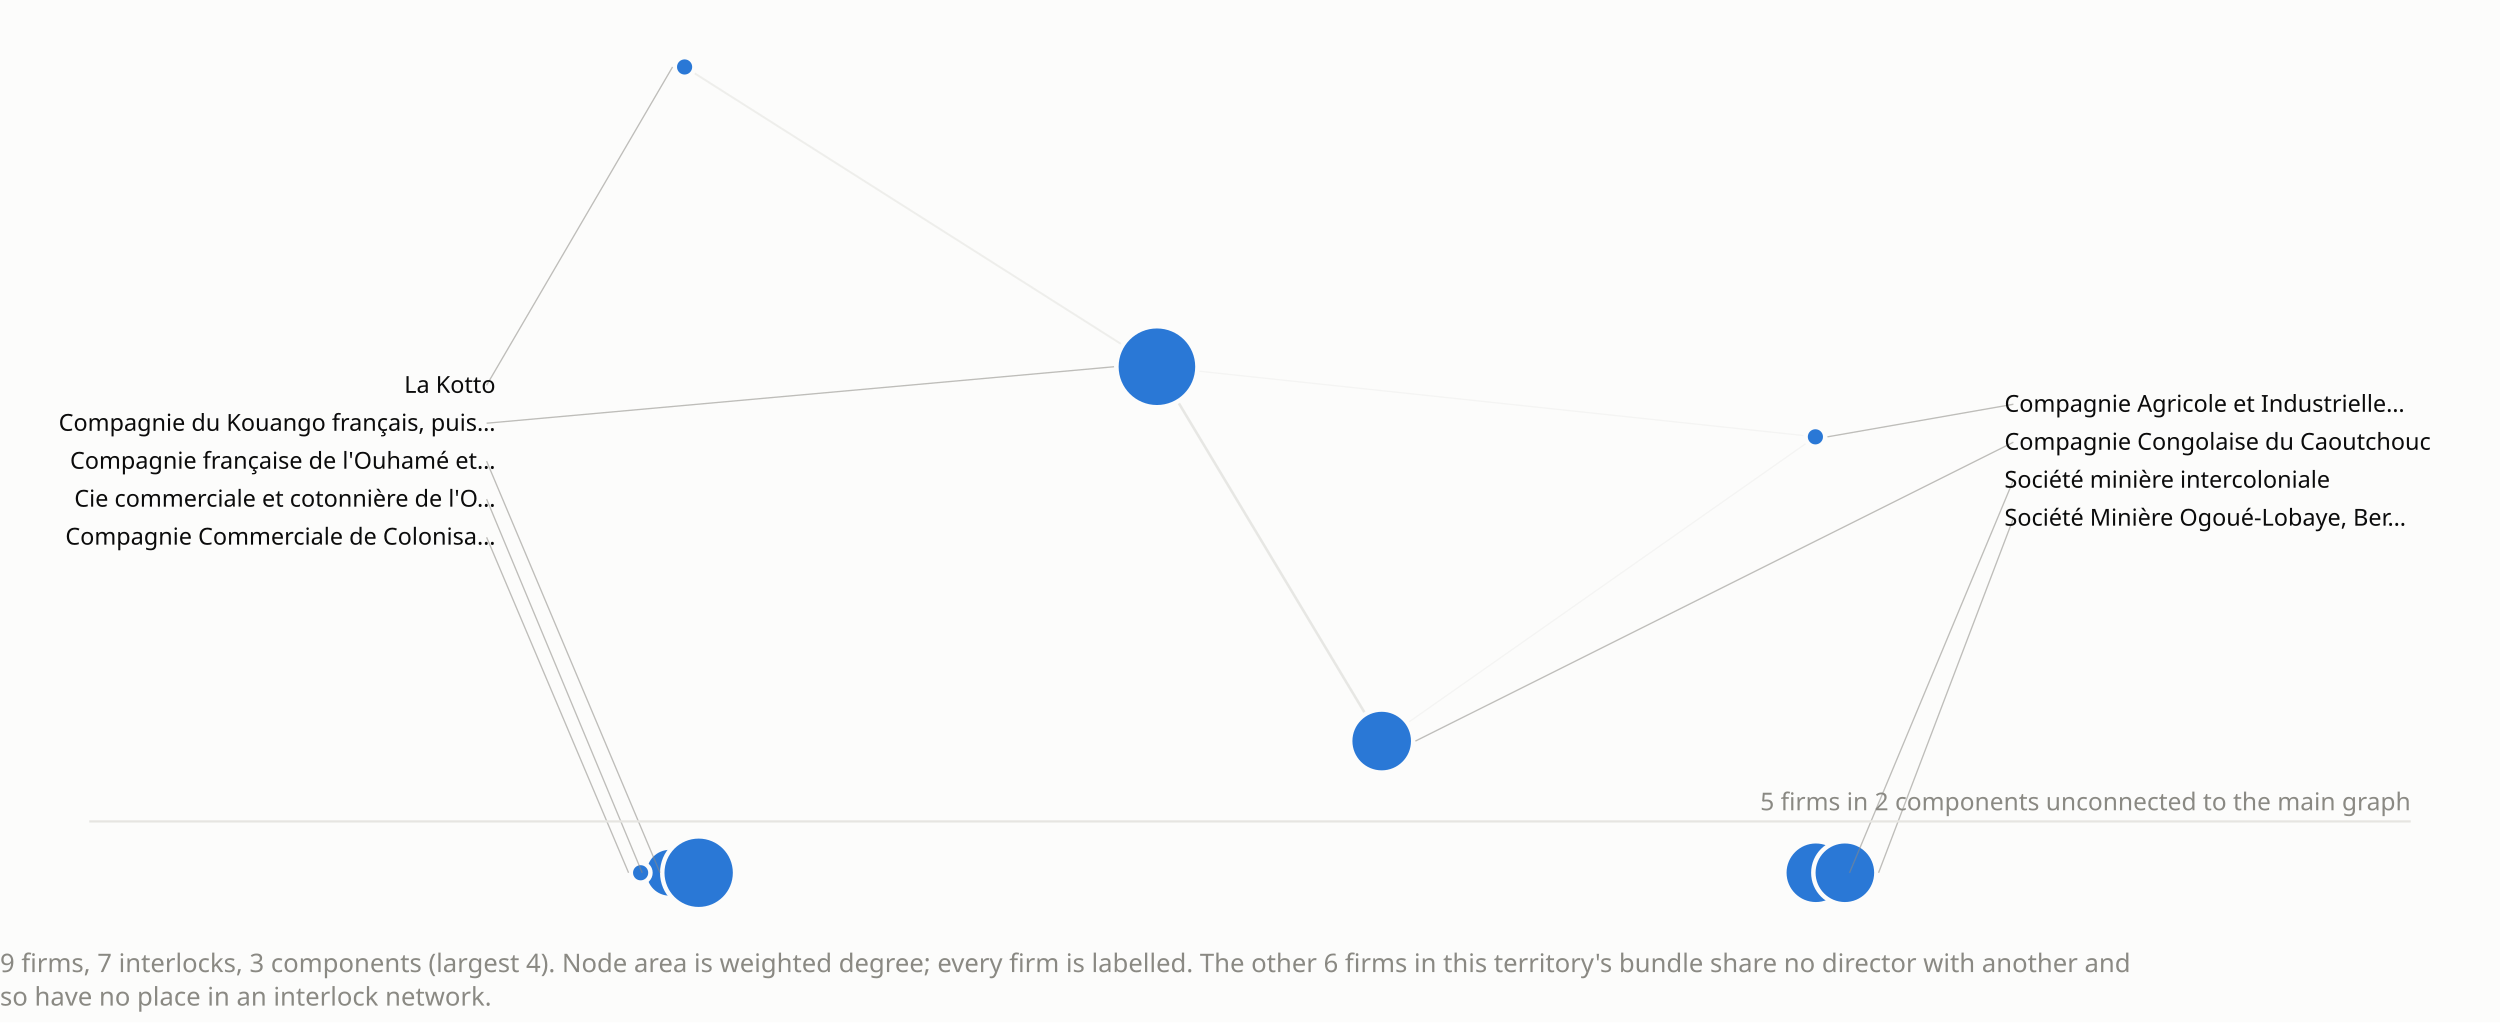
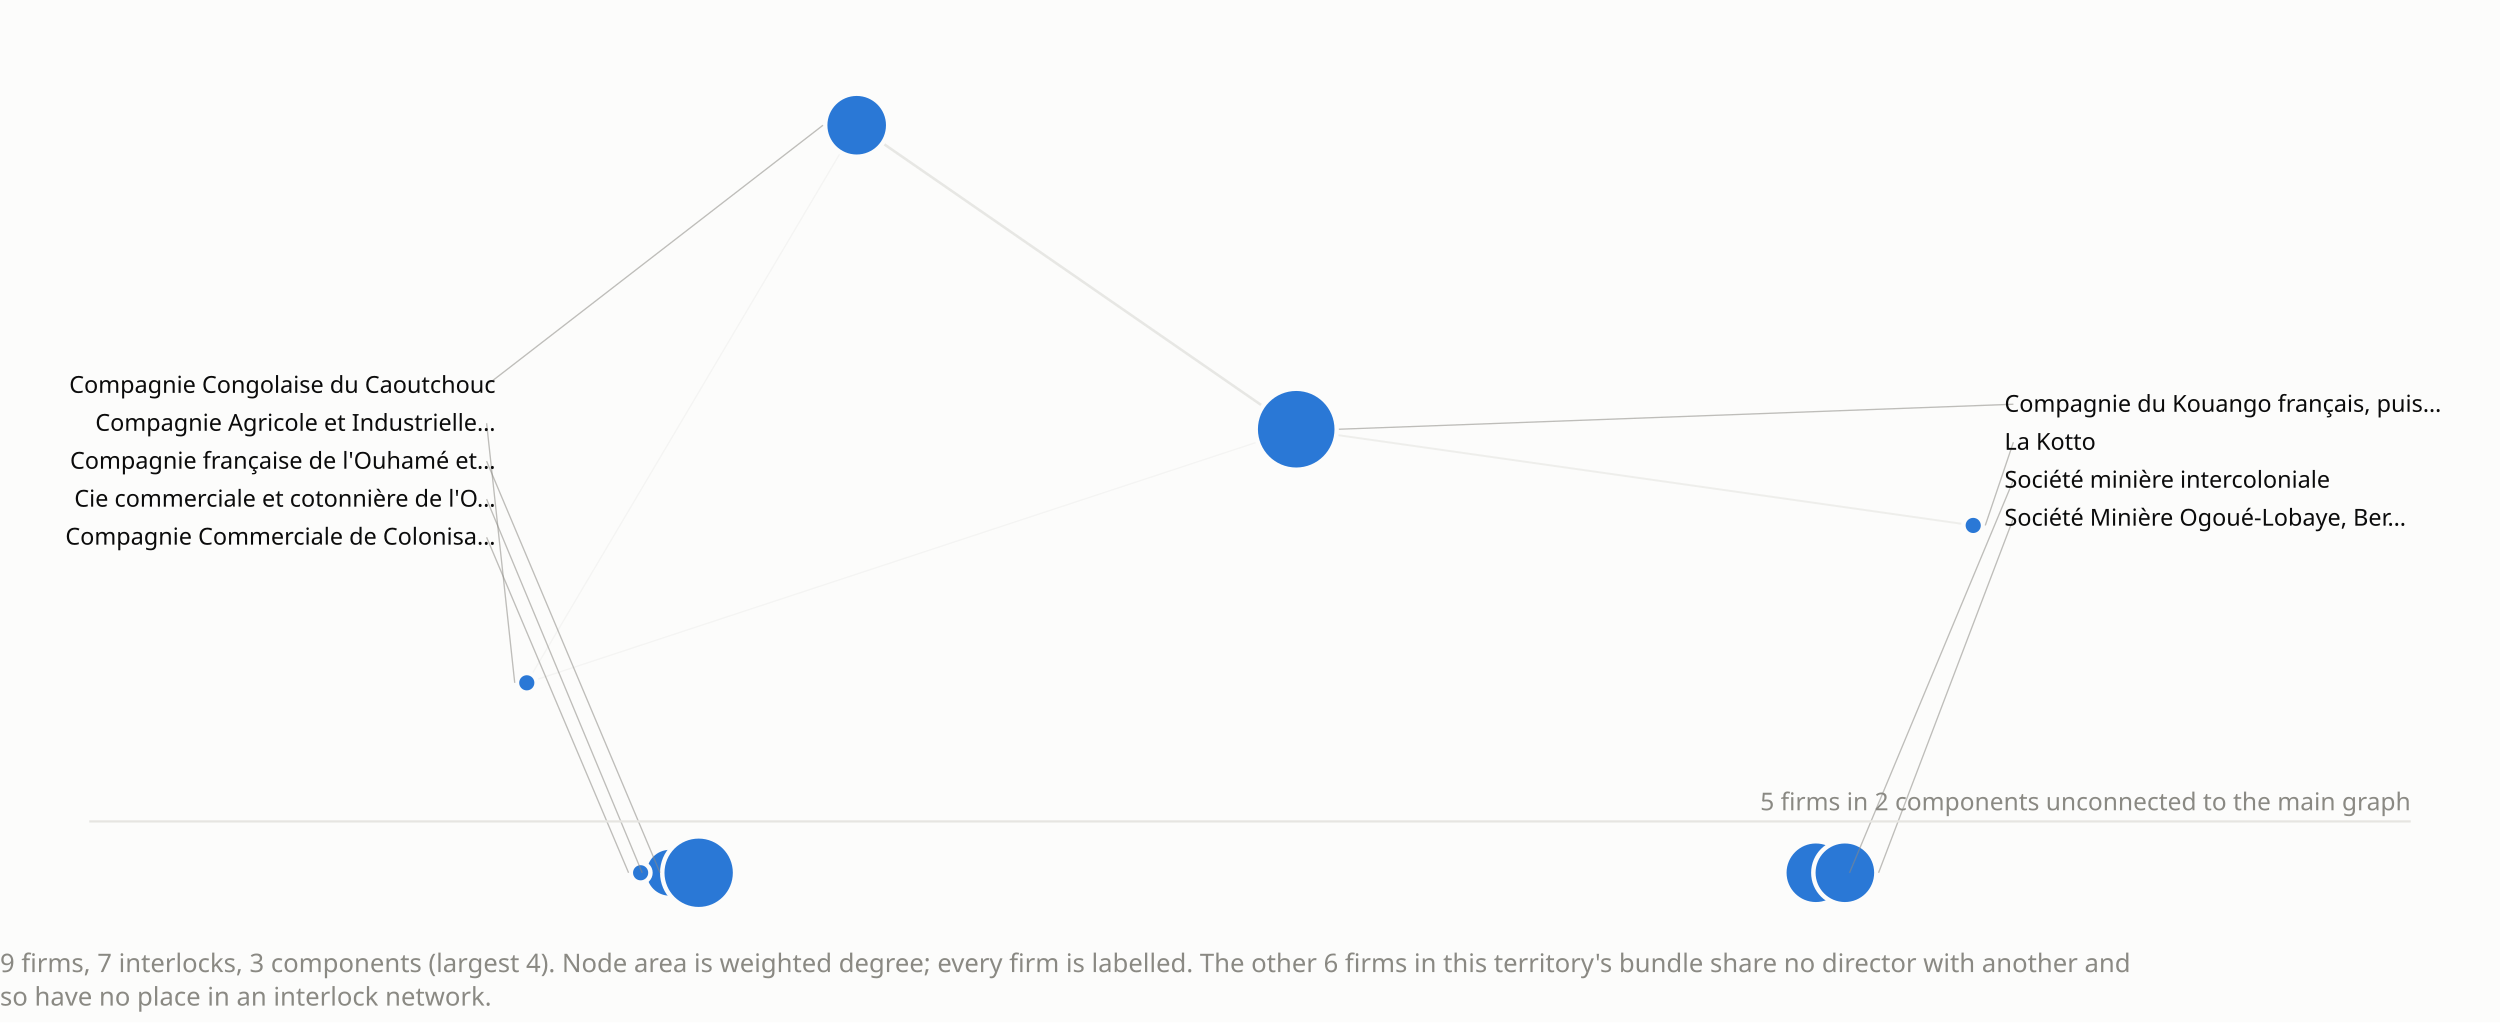
<svg xmlns="http://www.w3.org/2000/svg" viewBox="0 0 1120 458" width="1120" height="458" role="img" aria-label="Oubangui-Chari (Centrafrique) interlock network">
  <rect width="1120" height="458" fill="#fcfcfb" />
  <g stroke="#c9c8c2" fill="none">
    <path d="M813.5 391.0L826.5 391.0" stroke-width="1.44" stroke-opacity="0.520" />
-     <path d="M619.0 332.0L518.3 164.3M300.0 391.0L313.0 391.0" stroke-width="1.16" stroke-opacity="0.400" />
-     <path d="M619.0 332.0L813.3 195.7M518.3 164.3L813.3 195.7" stroke-width="0.60" stroke-opacity="0.160" />
-     <path d="M518.3 164.3L306.7 30.0M313.0 391.0L287.0 391.0" stroke-width="0.88" stroke-opacity="0.280" />
+     <path d="M383.8 56.1L580.7 192.3M300.0 391.0L313.0 391.0" stroke-width="1.16" stroke-opacity="0.400" />
+     <path d="M383.8 56.1L236.0 305.9M580.7 192.3L236.0 305.9" stroke-width="0.60" stroke-opacity="0.160" />
+     <path d="M580.7 192.3L884.0 235.4M313.0 391.0L287.0 391.0" stroke-width="0.88" stroke-opacity="0.280" />
  </g>
  <g>
    <circle class="nd" data-id="miniereintercoloniale" cx="813.5" cy="391.0" r="14.12" fill="#2a78d6" stroke="#fcfcfb" stroke-width="2" />
    <circle class="nd" data-id="miniereogouelobayeberberati" cx="826.5" cy="391.0" r="14.12" fill="#2a78d6" stroke="#fcfcfb" stroke-width="2" />
-     <circle class="nd" data-id="congolaisecaoutchouc" cx="619.0" cy="332.0" r="14.12" fill="#2a78d6" stroke="#fcfcfb" stroke-width="2" />
-     <circle class="nd" data-id="kouango" cx="518.3" cy="164.3" r="18.15" fill="#2a78d6" stroke="#fcfcfb" stroke-width="2" />
+     <circle class="nd" data-id="congolaisecaoutchouc" cx="383.8" cy="56.1" r="14.12" fill="#2a78d6" stroke="#fcfcfb" stroke-width="2" />
+     <circle class="nd" data-id="kouango" cx="580.7" cy="192.3" r="18.15" fill="#2a78d6" stroke="#fcfcfb" stroke-width="2" />
    <circle class="nd" data-id="commercialecotonniereouhamenanacomouna" cx="300.0" cy="391.0" r="11.27" fill="#2a78d6" stroke="#fcfcfb" stroke-width="2" />
    <circle class="nd" data-id="ouhamenana" cx="313.0" cy="391.0" r="16.31" fill="#2a78d6" stroke="#fcfcfb" stroke-width="2" />
    <circle class="nd" data-id="commercialecolonisationcongo" cx="287.0" cy="391.0" r="4.40" fill="#2a78d6" stroke="#fcfcfb" stroke-width="2" />
-     <circle class="nd" data-id="kotto" cx="306.7" cy="30.0" r="4.40" fill="#2a78d6" stroke="#fcfcfb" stroke-width="2" />
-     <circle class="nd" data-id="agricoleindustrielleafriqueequatoriale" cx="813.3" cy="195.7" r="4.40" fill="#2a78d6" stroke="#fcfcfb" stroke-width="2" />
+     <circle class="nd" data-id="kotto" cx="884.0" cy="235.4" r="4.40" fill="#2a78d6" stroke="#fcfcfb" stroke-width="2" />
+     <circle class="nd" data-id="agricoleindustrielleafriqueequatoriale" cx="236.0" cy="305.9" r="4.40" fill="#2a78d6" stroke="#fcfcfb" stroke-width="2" />
  </g>
-   <line x1="218.0" y1="172.6" x2="301.3" y2="30.0" stroke="#8a8983" stroke-width="0.6" stroke-opacity="0.55" />
-   <line x1="218.0" y1="189.6" x2="499.1" y2="164.3" stroke="#8a8983" stroke-width="0.6" stroke-opacity="0.55" />
+   <line x1="218.0" y1="172.6" x2="368.7" y2="56.1" stroke="#8a8983" stroke-width="0.6" stroke-opacity="0.55" />
+   <line x1="218.0" y1="189.6" x2="230.6" y2="305.9" stroke="#8a8983" stroke-width="0.6" stroke-opacity="0.55" />
  <line x1="218.0" y1="206.6" x2="295.7" y2="391.0" stroke="#8a8983" stroke-width="0.6" stroke-opacity="0.55" />
  <line x1="218.0" y1="223.6" x2="287.7" y2="391.0" stroke="#8a8983" stroke-width="0.6" stroke-opacity="0.55" />
  <line x1="218.0" y1="240.7" x2="281.6" y2="391.0" stroke="#8a8983" stroke-width="0.6" stroke-opacity="0.55" />
-   <line x1="902.0" y1="181.1" x2="818.7" y2="195.7" stroke="#8a8983" stroke-width="0.6" stroke-opacity="0.55" />
-   <line x1="902.0" y1="198.1" x2="634.1" y2="332.0" stroke="#8a8983" stroke-width="0.6" stroke-opacity="0.55" />
+   <line x1="902.0" y1="181.1" x2="599.8" y2="192.3" stroke="#8a8983" stroke-width="0.6" stroke-opacity="0.55" />
+   <line x1="902.0" y1="198.1" x2="889.4" y2="235.4" stroke="#8a8983" stroke-width="0.6" stroke-opacity="0.55" />
  <line x1="902.0" y1="215.1" x2="828.6" y2="391.0" stroke="#8a8983" stroke-width="0.6" stroke-opacity="0.55" />
  <line x1="902.0" y1="232.2" x2="841.6" y2="391.0" stroke="#8a8983" stroke-width="0.6" stroke-opacity="0.55" />
  <g font-size="10.5" font-family="ui-sans-serif,system-ui,sans-serif" fill="#0b0b0b">
-     <text x="222.0" y="176.0" text-anchor="end">La Kotto</text>
-     <text x="222.0" y="193.0" text-anchor="end">Compagnie du Kouango français, puis…</text>
+     <text x="222.0" y="176.0" text-anchor="end">Compagnie Congolaise du Caoutchouc</text>
+     <text x="222.0" y="193.0" text-anchor="end">Compagnie Agricole et Industrielle…</text>
    <text x="222.0" y="210.0" text-anchor="end">Compagnie française de l'Ouhamé et…</text>
    <text x="222.0" y="227.0" text-anchor="end">Cie commerciale et cotonnière de l'O…</text>
    <text x="222.0" y="244.0" text-anchor="end">Compagnie Commerciale de Colonisa…</text>
-     <text x="898.0" y="184.5" text-anchor="start">Compagnie Agricole et Industrielle…</text>
-     <text x="898.0" y="201.5" text-anchor="start">Compagnie Congolaise du Caoutchouc</text>
+     <text x="898.0" y="184.5" text-anchor="start">Compagnie du Kouango français, puis…</text>
+     <text x="898.0" y="201.5" text-anchor="start">La Kotto</text>
    <text x="898.0" y="218.5" text-anchor="start">Société minière intercoloniale</text>
    <text x="898.0" y="235.5" text-anchor="start">Société Minière Ogoué-Lobaye, Ber…</text>
  </g>
  <line x1="40" y1="368" x2="1080" y2="368" stroke="#e6e5e1" stroke-width="1" />
  <text x="1080" y="363" text-anchor="end" font-size="11" font-family="ui-sans-serif,system-ui,sans-serif" fill="#8a8983">5 firms in 2 components unconnected to the main graph</text>
  <g font-size="11.5" font-family="ui-sans-serif,system-ui,sans-serif" fill="#8a8983">
    <text x="0" y="435.5">9 firms, 7 interlocks, 3 components (largest 4). Node area is weighted degree; every firm is labelled. The other 6 firms in this territory's bundle share no director with another and</text>
    <text x="0" y="450.5">so have no place in an interlock network.</text>
  </g>
</svg>
